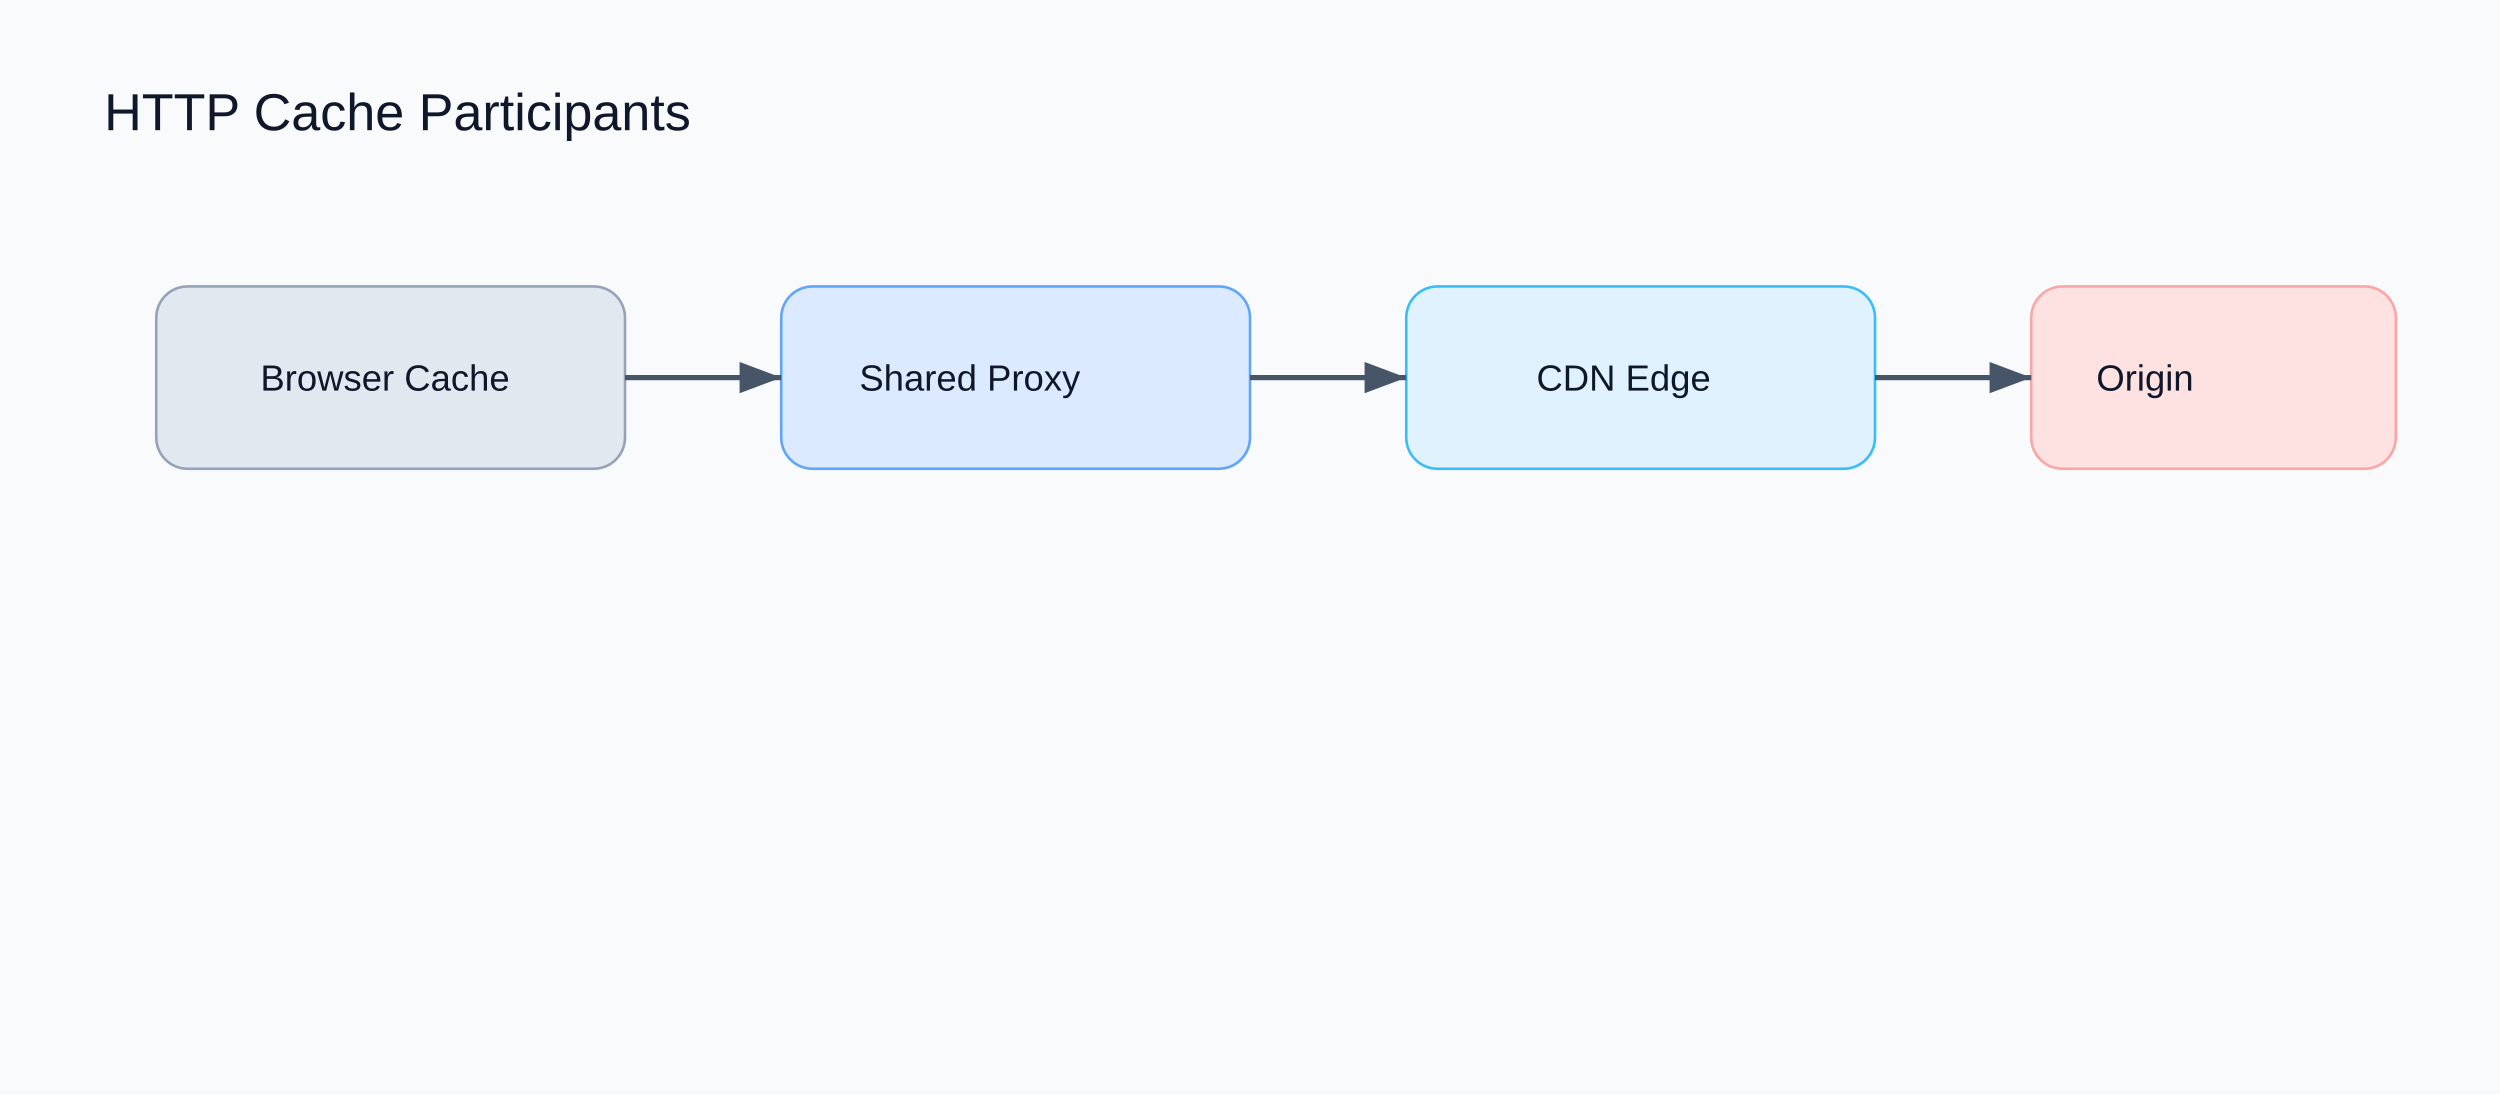
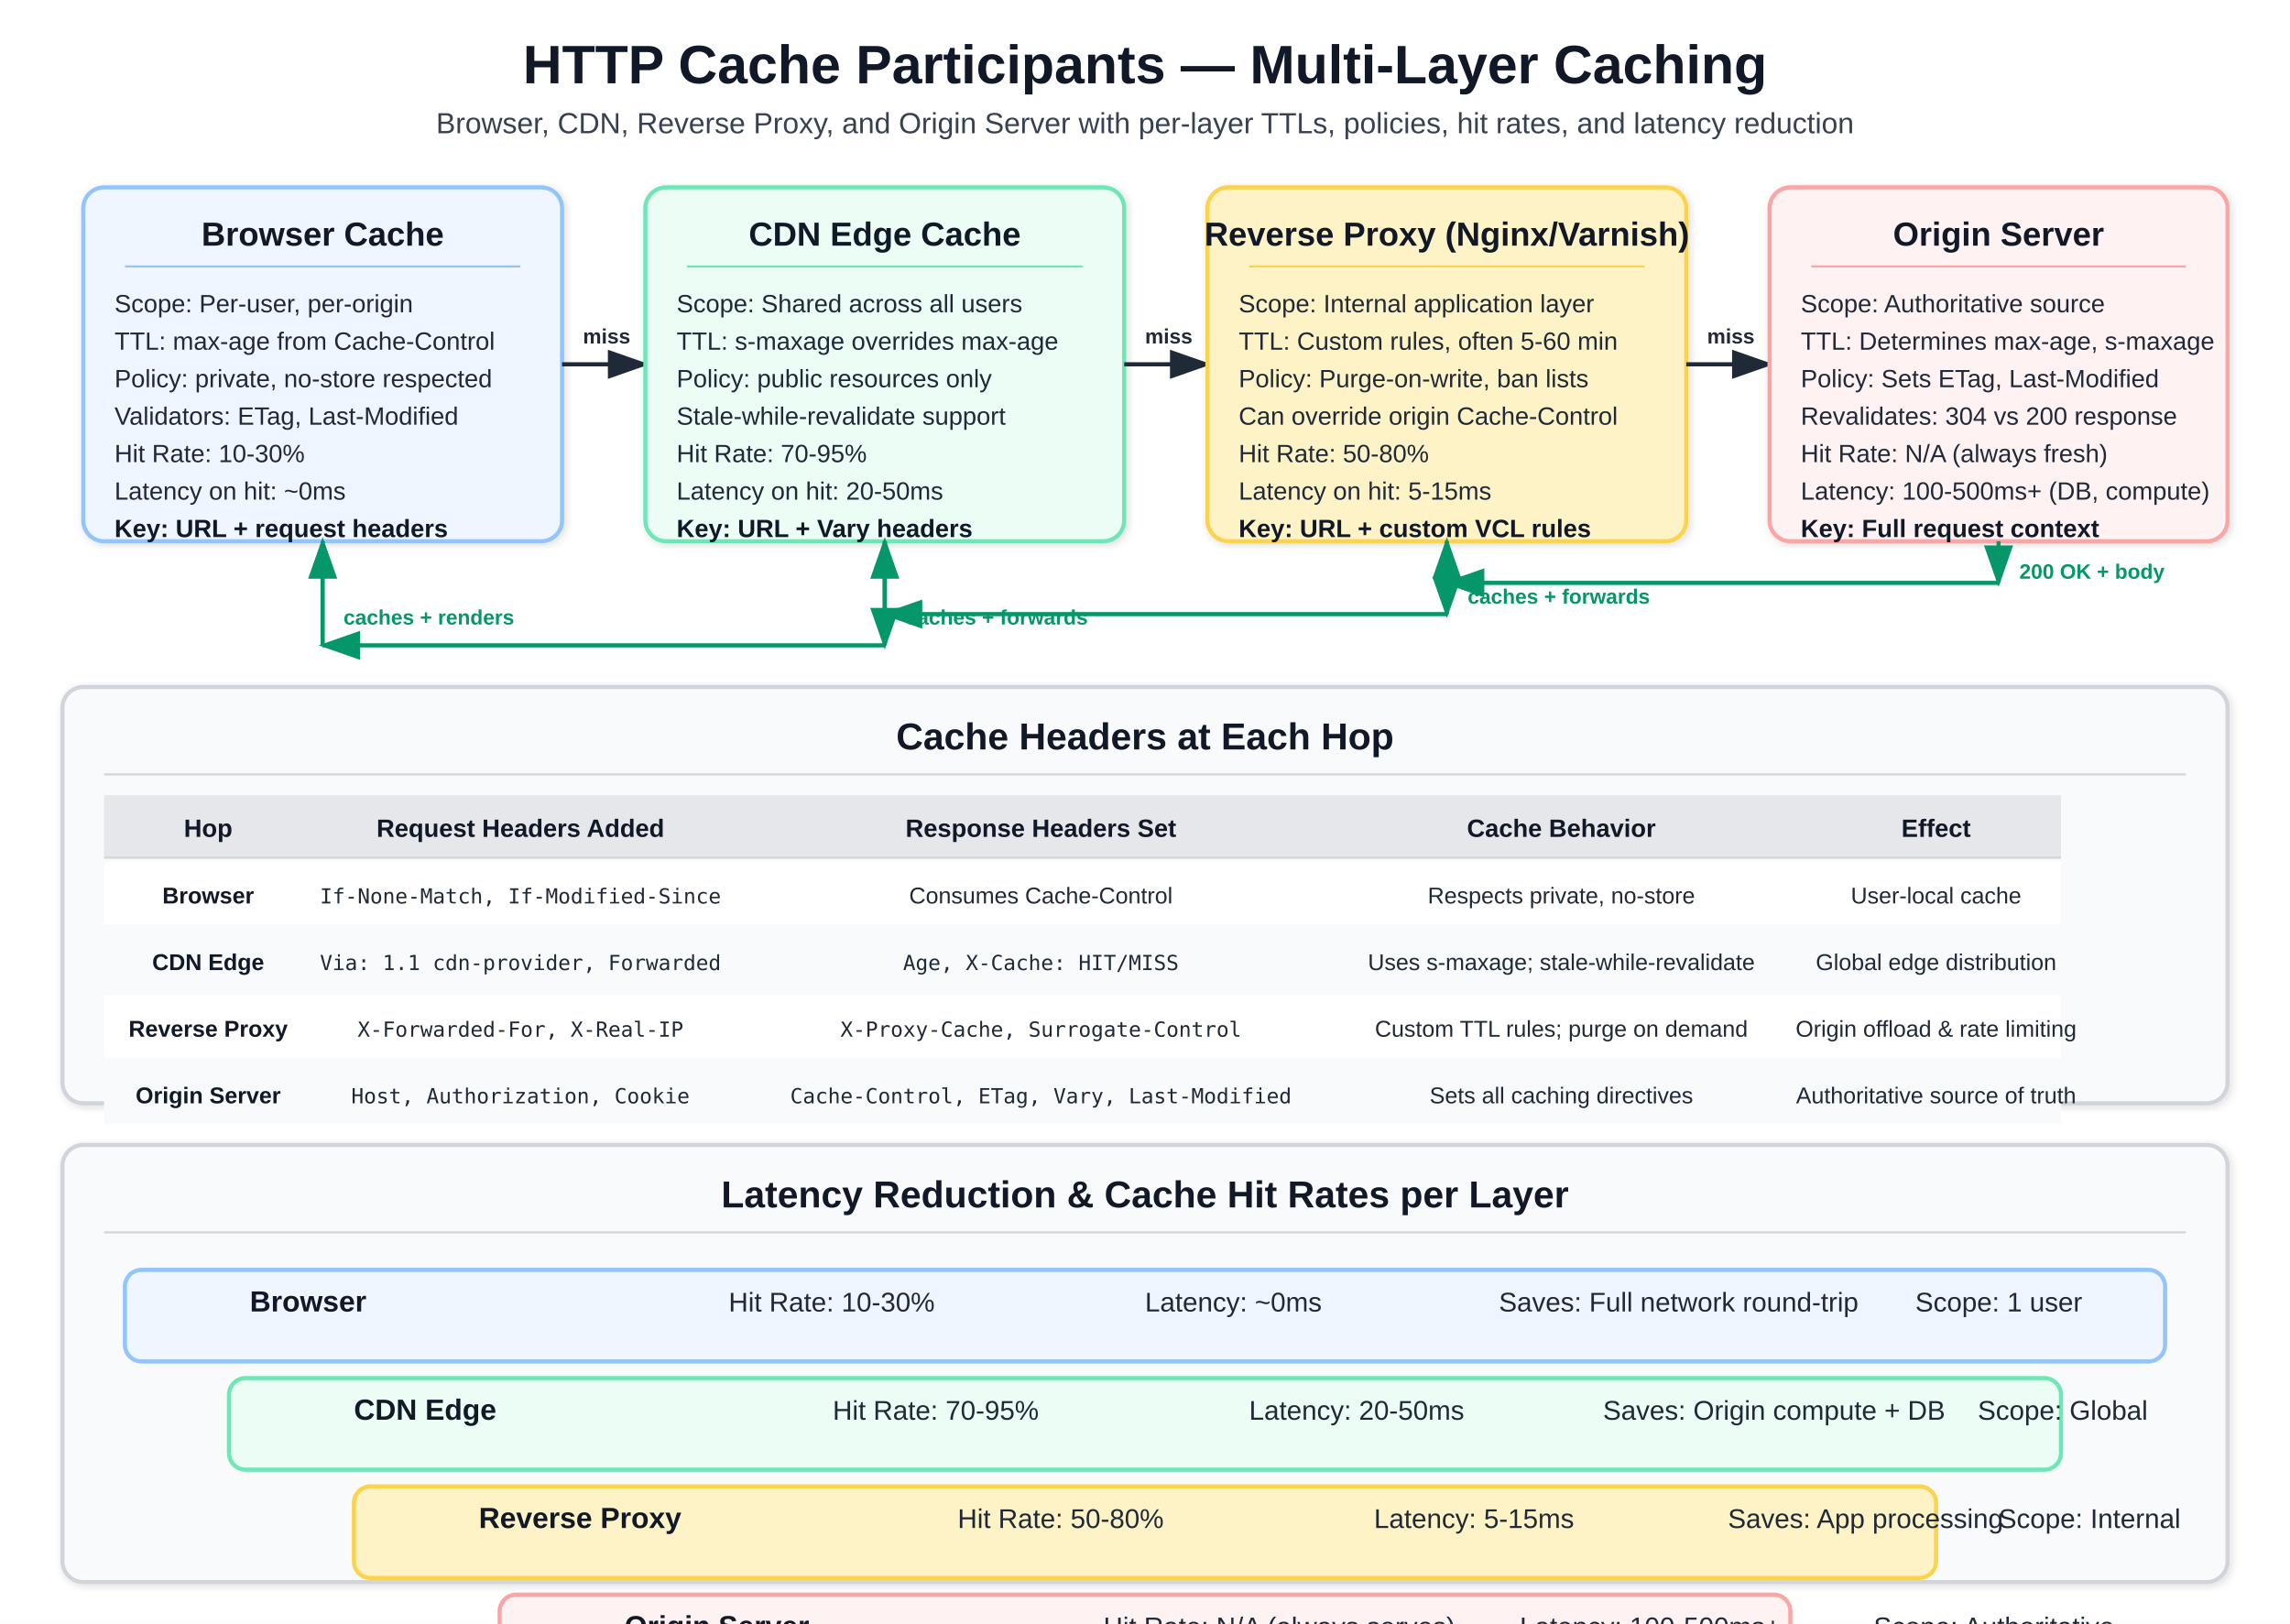
- <svg xmlns="http://www.w3.org/2000/svg" width="960" height="420" viewBox="0 0 960 420">
-   <rect width="960" height="420" fill="#f8fafc" />
-   <text x="40" y="50" font-family="Arial" font-size="20" fill="#0f172a">HTTP Cache Participants</text>
-   <rect x="60" y="110" width="180" height="70" rx="12" fill="#e2e8f0" stroke="#94a3b8" />
-   <text x="100" y="150" font-family="Arial" font-size="14" fill="#0f172a">Browser Cache</text>
-   <rect x="300" y="110" width="180" height="70" rx="12" fill="#dbeafe" stroke="#60a5fa" />
-   <text x="330" y="150" font-family="Arial" font-size="14" fill="#0f172a">Shared Proxy</text>
-   <rect x="540" y="110" width="180" height="70" rx="12" fill="#e0f2fe" stroke="#38bdf8" />
-   <text x="590" y="150" font-family="Arial" font-size="14" fill="#0f172a">CDN Edge</text>
-   <rect x="780" y="110" width="140" height="70" rx="12" fill="#fee2e2" stroke="#fca5a5" />
-   <text x="805" y="150" font-family="Arial" font-size="14" fill="#0f172a">Origin</text>
-   <line x1="240" y1="145" x2="300" y2="145" stroke="#475569" stroke-width="2" marker-end="url(#arrow)" />
-   <line x1="480" y1="145" x2="540" y2="145" stroke="#475569" stroke-width="2" marker-end="url(#arrow)" />
-   <line x1="720" y1="145" x2="780" y2="145" stroke="#475569" stroke-width="2" marker-end="url(#arrow)" />
+ <svg xmlns="http://www.w3.org/2000/svg" width="1100" height="780" viewBox="0 0 1100 780">
  <defs>
-     <marker id="arrow" markerWidth="10" markerHeight="10" refX="8" refY="3" orient="auto">
-       <path d="M0,0 L8,3 L0,6" fill="#475569" />
+     <marker id="arrow" markerWidth="10" markerHeight="7" refX="9" refY="3.5" orient="auto">
+       <polygon points="0 0, 10 3.5, 0 7" fill="#1f2937" />
    </marker>
+     <marker id="arrowGreen" markerWidth="10" markerHeight="7" refX="9" refY="3.5" orient="auto">
+       <polygon points="0 0, 10 3.5, 0 7" fill="#059669" />
+     </marker>
+     <marker id="arrowBlue" markerWidth="10" markerHeight="7" refX="9" refY="3.5" orient="auto">
+       <polygon points="0 0, 10 3.5, 0 7" fill="#2563eb" />
+     </marker>
+     <marker id="arrowDown" markerWidth="7" markerHeight="10" refX="3.5" refY="9" orient="auto">
+       <polygon points="0 0, 7 0, 3.5 10" fill="#1f2937" />
+     </marker>
+     <filter id="shadow" x="-2%" y="-2%" width="104%" height="104%">
+       <feDropShadow dx="1" dy="1" stdDeviation="2" flood-color="#00000022" />
+     </filter>
  </defs>
+   <rect width="1100" height="780" fill="#ffffff" />
+   <text x="550" y="40" font-family="Arial, sans-serif" font-size="26" font-weight="700" fill="#111827" text-anchor="middle">HTTP Cache Participants — Multi-Layer Caching</text>
+   <text x="550" y="64" font-family="Arial, sans-serif" font-size="14" font-weight="400" fill="#374151" text-anchor="middle">Browser, CDN, Reverse Proxy, and Origin Server with per-layer TTLs, policies, hit rates, and latency reduction</text>
+   <rect x="40" y="90" width="230" height="170" rx="10" fill="#eff6ff" stroke="#93c5fd" stroke-width="2" filter="url(#shadow)" />
+   <text x="155" y="118" font-family="Arial, sans-serif" font-size="16" font-weight="700" fill="#111827" text-anchor="middle">Browser Cache</text>
+   <line x1="60" y1="128" x2="250" y2="128" stroke="#93c5fd" stroke-width="1" />
+   <text x="55" y="150" font-family="Arial, sans-serif" font-size="12" font-weight="400" fill="#1f2937">Scope: Per-user, per-origin</text>
+   <text x="55" y="168" font-family="Arial, sans-serif" font-size="12" font-weight="400" fill="#1f2937">TTL: max-age from Cache-Control</text>
+   <text x="55" y="186" font-family="Arial, sans-serif" font-size="12" font-weight="400" fill="#1f2937">Policy: private, no-store respected</text>
+   <text x="55" y="204" font-family="Arial, sans-serif" font-size="12" font-weight="400" fill="#1f2937">Validators: ETag, Last-Modified</text>
+   <text x="55" y="222" font-family="Arial, sans-serif" font-size="12" font-weight="400" fill="#1f2937">Hit Rate: 10-30%</text>
+   <text x="55" y="240" font-family="Arial, sans-serif" font-size="12" font-weight="400" fill="#1f2937">Latency on hit: ~0ms</text>
+   <text x="55" y="258" font-family="Arial, sans-serif" font-size="12" font-weight="700" fill="#111827">Key: URL + request headers</text>
+   <line x1="270" y1="175" x2="310" y2="175" stroke="#1f2937" stroke-width="2" marker-end="url(#arrow)" />
+   <text x="280" y="165" font-family="Arial, sans-serif" font-size="10" font-weight="700" fill="#1f2937">miss</text>
+   <rect x="310" y="90" width="230" height="170" rx="10" fill="#ecfdf5" stroke="#6ee7b7" stroke-width="2" filter="url(#shadow)" />
+   <text x="425" y="118" font-family="Arial, sans-serif" font-size="16" font-weight="700" fill="#111827" text-anchor="middle">CDN Edge Cache</text>
+   <line x1="330" y1="128" x2="520" y2="128" stroke="#6ee7b7" stroke-width="1" />
+   <text x="325" y="150" font-family="Arial, sans-serif" font-size="12" font-weight="400" fill="#1f2937">Scope: Shared across all users</text>
+   <text x="325" y="168" font-family="Arial, sans-serif" font-size="12" font-weight="400" fill="#1f2937">TTL: s-maxage overrides max-age</text>
+   <text x="325" y="186" font-family="Arial, sans-serif" font-size="12" font-weight="400" fill="#1f2937">Policy: public resources only</text>
+   <text x="325" y="204" font-family="Arial, sans-serif" font-size="12" font-weight="400" fill="#1f2937">Stale-while-revalidate support</text>
+   <text x="325" y="222" font-family="Arial, sans-serif" font-size="12" font-weight="400" fill="#1f2937">Hit Rate: 70-95%</text>
+   <text x="325" y="240" font-family="Arial, sans-serif" font-size="12" font-weight="400" fill="#1f2937">Latency on hit: 20-50ms</text>
+   <text x="325" y="258" font-family="Arial, sans-serif" font-size="12" font-weight="700" fill="#111827">Key: URL + Vary headers</text>
+   <line x1="540" y1="175" x2="580" y2="175" stroke="#1f2937" stroke-width="2" marker-end="url(#arrow)" />
+   <text x="550" y="165" font-family="Arial, sans-serif" font-size="10" font-weight="700" fill="#1f2937">miss</text>
+   <rect x="580" y="90" width="230" height="170" rx="10" fill="#fef3c7" stroke="#fcd34d" stroke-width="2" filter="url(#shadow)" />
+   <text x="695" y="118" font-family="Arial, sans-serif" font-size="16" font-weight="700" fill="#111827" text-anchor="middle">Reverse Proxy (Nginx/Varnish)</text>
+   <line x1="600" y1="128" x2="790" y2="128" stroke="#fcd34d" stroke-width="1" />
+   <text x="595" y="150" font-family="Arial, sans-serif" font-size="12" font-weight="400" fill="#1f2937">Scope: Internal application layer</text>
+   <text x="595" y="168" font-family="Arial, sans-serif" font-size="12" font-weight="400" fill="#1f2937">TTL: Custom rules, often 5-60 min</text>
+   <text x="595" y="186" font-family="Arial, sans-serif" font-size="12" font-weight="400" fill="#1f2937">Policy: Purge-on-write, ban lists</text>
+   <text x="595" y="204" font-family="Arial, sans-serif" font-size="12" font-weight="400" fill="#1f2937">Can override origin Cache-Control</text>
+   <text x="595" y="222" font-family="Arial, sans-serif" font-size="12" font-weight="400" fill="#1f2937">Hit Rate: 50-80%</text>
+   <text x="595" y="240" font-family="Arial, sans-serif" font-size="12" font-weight="400" fill="#1f2937">Latency on hit: 5-15ms</text>
+   <text x="595" y="258" font-family="Arial, sans-serif" font-size="12" font-weight="700" fill="#111827">Key: URL + custom VCL rules</text>
+   <line x1="810" y1="175" x2="850" y2="175" stroke="#1f2937" stroke-width="2" marker-end="url(#arrow)" />
+   <text x="820" y="165" font-family="Arial, sans-serif" font-size="10" font-weight="700" fill="#1f2937">miss</text>
+   <rect x="850" y="90" width="220" height="170" rx="10" fill="#fef2f2" stroke="#fca5a5" stroke-width="2" filter="url(#shadow)" />
+   <text x="960" y="118" font-family="Arial, sans-serif" font-size="16" font-weight="700" fill="#111827" text-anchor="middle">Origin Server</text>
+   <line x1="870" y1="128" x2="1050" y2="128" stroke="#fca5a5" stroke-width="1" />
+   <text x="865" y="150" font-family="Arial, sans-serif" font-size="12" font-weight="400" fill="#1f2937">Scope: Authoritative source</text>
+   <text x="865" y="168" font-family="Arial, sans-serif" font-size="12" font-weight="400" fill="#1f2937">TTL: Determines max-age, s-maxage</text>
+   <text x="865" y="186" font-family="Arial, sans-serif" font-size="12" font-weight="400" fill="#1f2937">Policy: Sets ETag, Last-Modified</text>
+   <text x="865" y="204" font-family="Arial, sans-serif" font-size="12" font-weight="400" fill="#1f2937">Revalidates: 304 vs 200 response</text>
+   <text x="865" y="222" font-family="Arial, sans-serif" font-size="12" font-weight="400" fill="#1f2937">Hit Rate: N/A (always fresh)</text>
+   <text x="865" y="240" font-family="Arial, sans-serif" font-size="12" font-weight="400" fill="#1f2937">Latency: 100-500ms+ (DB, compute)</text>
+   <text x="865" y="258" font-family="Arial, sans-serif" font-size="12" font-weight="700" fill="#111827">Key: Full request context</text>
+   <line x1="960" y1="260" x2="960" y2="280" stroke="#059669" stroke-width="2" marker-end="url(#arrowGreen)" />
+   <line x1="960" y1="280" x2="695" y2="280" stroke="#059669" stroke-width="2" marker-end="url(#arrowGreen)" />
+   <line x1="695" y1="280" x2="695" y2="260" stroke="#059669" stroke-width="2" marker-end="url(#arrowGreen)" />
+   <line x1="695" y1="260" x2="695" y2="295" stroke="#059669" stroke-width="2" marker-end="url(#arrowGreen)" />
+   <line x1="695" y1="295" x2="425" y2="295" stroke="#059669" stroke-width="2" marker-end="url(#arrowGreen)" />
+   <line x1="425" y1="295" x2="425" y2="260" stroke="#059669" stroke-width="2" marker-end="url(#arrowGreen)" />
+   <line x1="425" y1="260" x2="425" y2="310" stroke="#059669" stroke-width="2" marker-end="url(#arrowGreen)" />
+   <line x1="425" y1="310" x2="155" y2="310" stroke="#059669" stroke-width="2" marker-end="url(#arrowGreen)" />
+   <line x1="155" y1="310" x2="155" y2="260" stroke="#059669" stroke-width="2" marker-end="url(#arrowGreen)" />
+   <text x="970" y="278" font-family="Arial, sans-serif" font-size="10" font-weight="700" fill="#059669">200 OK + body</text>
+   <text x="705" y="290" font-family="Arial, sans-serif" font-size="10" font-weight="700" fill="#059669">caches + forwards</text>
+   <text x="435" y="300" font-family="Arial, sans-serif" font-size="10" font-weight="700" fill="#059669">caches + forwards</text>
+   <text x="165" y="300" font-family="Arial, sans-serif" font-size="10" font-weight="700" fill="#059669">caches + renders</text>
+   <rect x="30" y="330" width="1040" height="200" rx="10" fill="#f9fafb" stroke="#d1d5db" stroke-width="2" filter="url(#shadow)" />
+   <text x="550" y="360" font-family="Arial, sans-serif" font-size="18" font-weight="700" fill="#111827" text-anchor="middle">Cache Headers at Each Hop</text>
+   <line x1="50" y1="372" x2="1050" y2="372" stroke="#d1d5db" stroke-width="1" />
+   <rect x="50" y="382" width="940" height="30" fill="#e5e7eb" />
+   <text x="100" y="402" font-family="Arial, sans-serif" font-size="12" font-weight="700" fill="#111827" text-anchor="middle">Hop</text>
+   <text x="250" y="402" font-family="Arial, sans-serif" font-size="12" font-weight="700" fill="#111827" text-anchor="middle">Request Headers Added</text>
+   <text x="500" y="402" font-family="Arial, sans-serif" font-size="12" font-weight="700" fill="#111827" text-anchor="middle">Response Headers Set</text>
+   <text x="750" y="402" font-family="Arial, sans-serif" font-size="12" font-weight="700" fill="#111827" text-anchor="middle">Cache Behavior</text>
+   <text x="930" y="402" font-family="Arial, sans-serif" font-size="12" font-weight="700" fill="#111827" text-anchor="middle">Effect</text>
+   <line x1="50" y1="412" x2="990" y2="412" stroke="#d1d5db" stroke-width="1" />
+   <rect x="50" y="414" width="940" height="30" fill="#ffffff" />
+   <text x="100" y="434" font-family="Arial, sans-serif" font-size="11" font-weight="700" fill="#111827" text-anchor="middle">Browser</text>
+   <text x="250" y="434" font-family="monospace" font-size="10" font-weight="400" fill="#1f2937" text-anchor="middle">If-None-Match, If-Modified-Since</text>
+   <text x="500" y="434" font-family="Arial, sans-serif" font-size="11" font-weight="400" fill="#1f2937" text-anchor="middle">Consumes Cache-Control</text>
+   <text x="750" y="434" font-family="Arial, sans-serif" font-size="11" font-weight="400" fill="#1f2937" text-anchor="middle">Respects private, no-store</text>
+   <text x="930" y="434" font-family="Arial, sans-serif" font-size="11" font-weight="400" fill="#1f2937" text-anchor="middle">User-local cache</text>
+   <rect x="50" y="446" width="940" height="30" fill="#f9fafb" />
+   <text x="100" y="466" font-family="Arial, sans-serif" font-size="11" font-weight="700" fill="#111827" text-anchor="middle">CDN Edge</text>
+   <text x="250" y="466" font-family="monospace" font-size="10" font-weight="400" fill="#1f2937" text-anchor="middle">Via: 1.1 cdn-provider, Forwarded</text>
+   <text x="500" y="466" font-family="monospace" font-size="10" font-weight="400" fill="#1f2937" text-anchor="middle">Age, X-Cache: HIT/MISS</text>
+   <text x="750" y="466" font-family="Arial, sans-serif" font-size="11" font-weight="400" fill="#1f2937" text-anchor="middle">Uses s-maxage; stale-while-revalidate</text>
+   <text x="930" y="466" font-family="Arial, sans-serif" font-size="11" font-weight="400" fill="#1f2937" text-anchor="middle">Global edge distribution</text>
+   <rect x="50" y="478" width="940" height="30" fill="#ffffff" />
+   <text x="100" y="498" font-family="Arial, sans-serif" font-size="11" font-weight="700" fill="#111827" text-anchor="middle">Reverse Proxy</text>
+   <text x="250" y="498" font-family="monospace" font-size="10" font-weight="400" fill="#1f2937" text-anchor="middle">X-Forwarded-For, X-Real-IP</text>
+   <text x="500" y="498" font-family="monospace" font-size="10" font-weight="400" fill="#1f2937" text-anchor="middle">X-Proxy-Cache, Surrogate-Control</text>
+   <text x="750" y="498" font-family="Arial, sans-serif" font-size="11" font-weight="400" fill="#1f2937" text-anchor="middle">Custom TTL rules; purge on demand</text>
+   <text x="930" y="498" font-family="Arial, sans-serif" font-size="11" font-weight="400" fill="#1f2937" text-anchor="middle">Origin offload &amp; rate limiting</text>
+   <rect x="50" y="510" width="940" height="30" fill="#f9fafb" />
+   <text x="100" y="530" font-family="Arial, sans-serif" font-size="11" font-weight="700" fill="#111827" text-anchor="middle">Origin Server</text>
+   <text x="250" y="530" font-family="monospace" font-size="10" font-weight="400" fill="#1f2937" text-anchor="middle">Host, Authorization, Cookie</text>
+   <text x="500" y="530" font-family="monospace" font-size="10" font-weight="400" fill="#1f2937" text-anchor="middle">Cache-Control, ETag, Vary, Last-Modified</text>
+   <text x="750" y="530" font-family="Arial, sans-serif" font-size="11" font-weight="400" fill="#1f2937" text-anchor="middle">Sets all caching directives</text>
+   <text x="930" y="530" font-family="Arial, sans-serif" font-size="11" font-weight="400" fill="#1f2937" text-anchor="middle">Authoritative source of truth</text>
+   <rect x="30" y="550" width="1040" height="210" rx="10" fill="#f9fafb" stroke="#d1d5db" stroke-width="2" filter="url(#shadow)" />
+   <text x="550" y="580" font-family="Arial, sans-serif" font-size="18" font-weight="700" fill="#111827" text-anchor="middle">Latency Reduction &amp; Cache Hit Rates per Layer</text>
+   <line x1="50" y1="592" x2="1050" y2="592" stroke="#d1d5db" stroke-width="1" />
+   <rect x="60" y="610" width="980" height="44" rx="8" fill="#eff6ff" stroke="#93c5fd" stroke-width="2" />
+   <text x="120" y="630" font-family="Arial, sans-serif" font-size="14" font-weight="700" fill="#111827">Browser</text>
+   <text x="350" y="630" font-family="Arial, sans-serif" font-size="13" font-weight="400" fill="#1f2937">Hit Rate: 10-30%</text>
+   <text x="550" y="630" font-family="Arial, sans-serif" font-size="13" font-weight="400" fill="#1f2937">Latency: ~0ms</text>
+   <text x="720" y="630" font-family="Arial, sans-serif" font-size="13" font-weight="400" fill="#1f2937">Saves: Full network round-trip</text>
+   <text x="920" y="630" font-family="Arial, sans-serif" font-size="13" font-weight="400" fill="#1f2937">Scope: 1 user</text>
+   <rect x="110" y="662" width="880" height="44" rx="8" fill="#ecfdf5" stroke="#6ee7b7" stroke-width="2" />
+   <text x="170" y="682" font-family="Arial, sans-serif" font-size="14" font-weight="700" fill="#111827">CDN Edge</text>
+   <text x="400" y="682" font-family="Arial, sans-serif" font-size="13" font-weight="400" fill="#1f2937">Hit Rate: 70-95%</text>
+   <text x="600" y="682" font-family="Arial, sans-serif" font-size="13" font-weight="400" fill="#1f2937">Latency: 20-50ms</text>
+   <text x="770" y="682" font-family="Arial, sans-serif" font-size="13" font-weight="400" fill="#1f2937">Saves: Origin compute + DB</text>
+   <text x="950" y="682" font-family="Arial, sans-serif" font-size="13" font-weight="400" fill="#1f2937">Scope: Global</text>
+   <rect x="170" y="714" width="760" height="44" rx="8" fill="#fef3c7" stroke="#fcd34d" stroke-width="2" />
+   <text x="230" y="734" font-family="Arial, sans-serif" font-size="14" font-weight="700" fill="#111827">Reverse Proxy</text>
+   <text x="460" y="734" font-family="Arial, sans-serif" font-size="13" font-weight="400" fill="#1f2937">Hit Rate: 50-80%</text>
+   <text x="660" y="734" font-family="Arial, sans-serif" font-size="13" font-weight="400" fill="#1f2937">Latency: 5-15ms</text>
+   <text x="830" y="734" font-family="Arial, sans-serif" font-size="13" font-weight="400" fill="#1f2937">Saves: App processing</text>
+   <text x="960" y="734" font-family="Arial, sans-serif" font-size="13" font-weight="400" fill="#1f2937">Scope: Internal</text>
+   <rect x="240" y="766" width="620" height="44" rx="8" fill="#fef2f2" stroke="#fca5a5" stroke-width="2" />
+   <text x="300" y="786" font-family="Arial, sans-serif" font-size="14" font-weight="700" fill="#111827">Origin Server</text>
+   <text x="530" y="786" font-family="Arial, sans-serif" font-size="13" font-weight="400" fill="#1f2937">Hit Rate: N/A (always serves)</text>
+   <text x="730" y="786" font-family="Arial, sans-serif" font-size="13" font-weight="400" fill="#1f2937">Latency: 100-500ms+</text>
+   <text x="900" y="786" font-family="Arial, sans-serif" font-size="13" font-weight="400" fill="#1f2937">Scope: Authoritative</text>
</svg>
